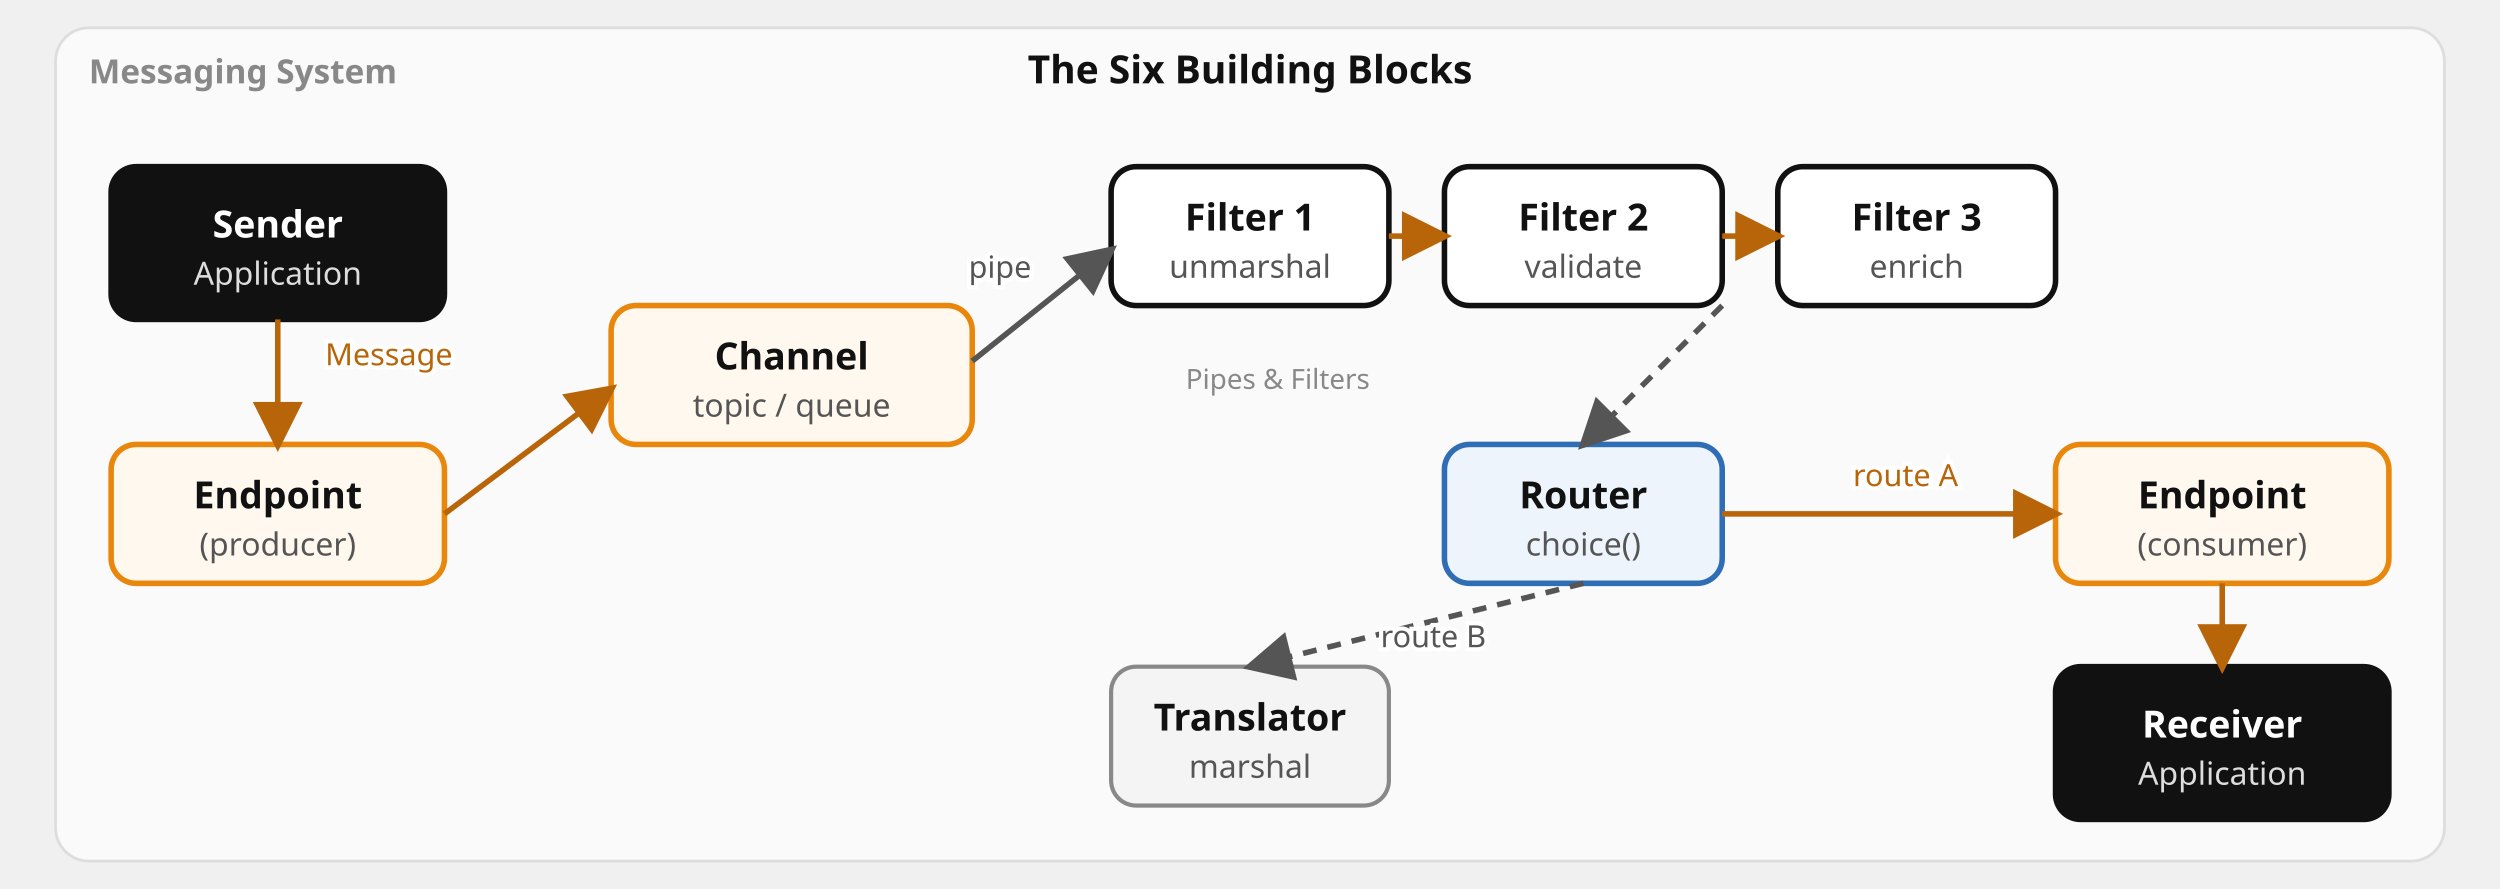
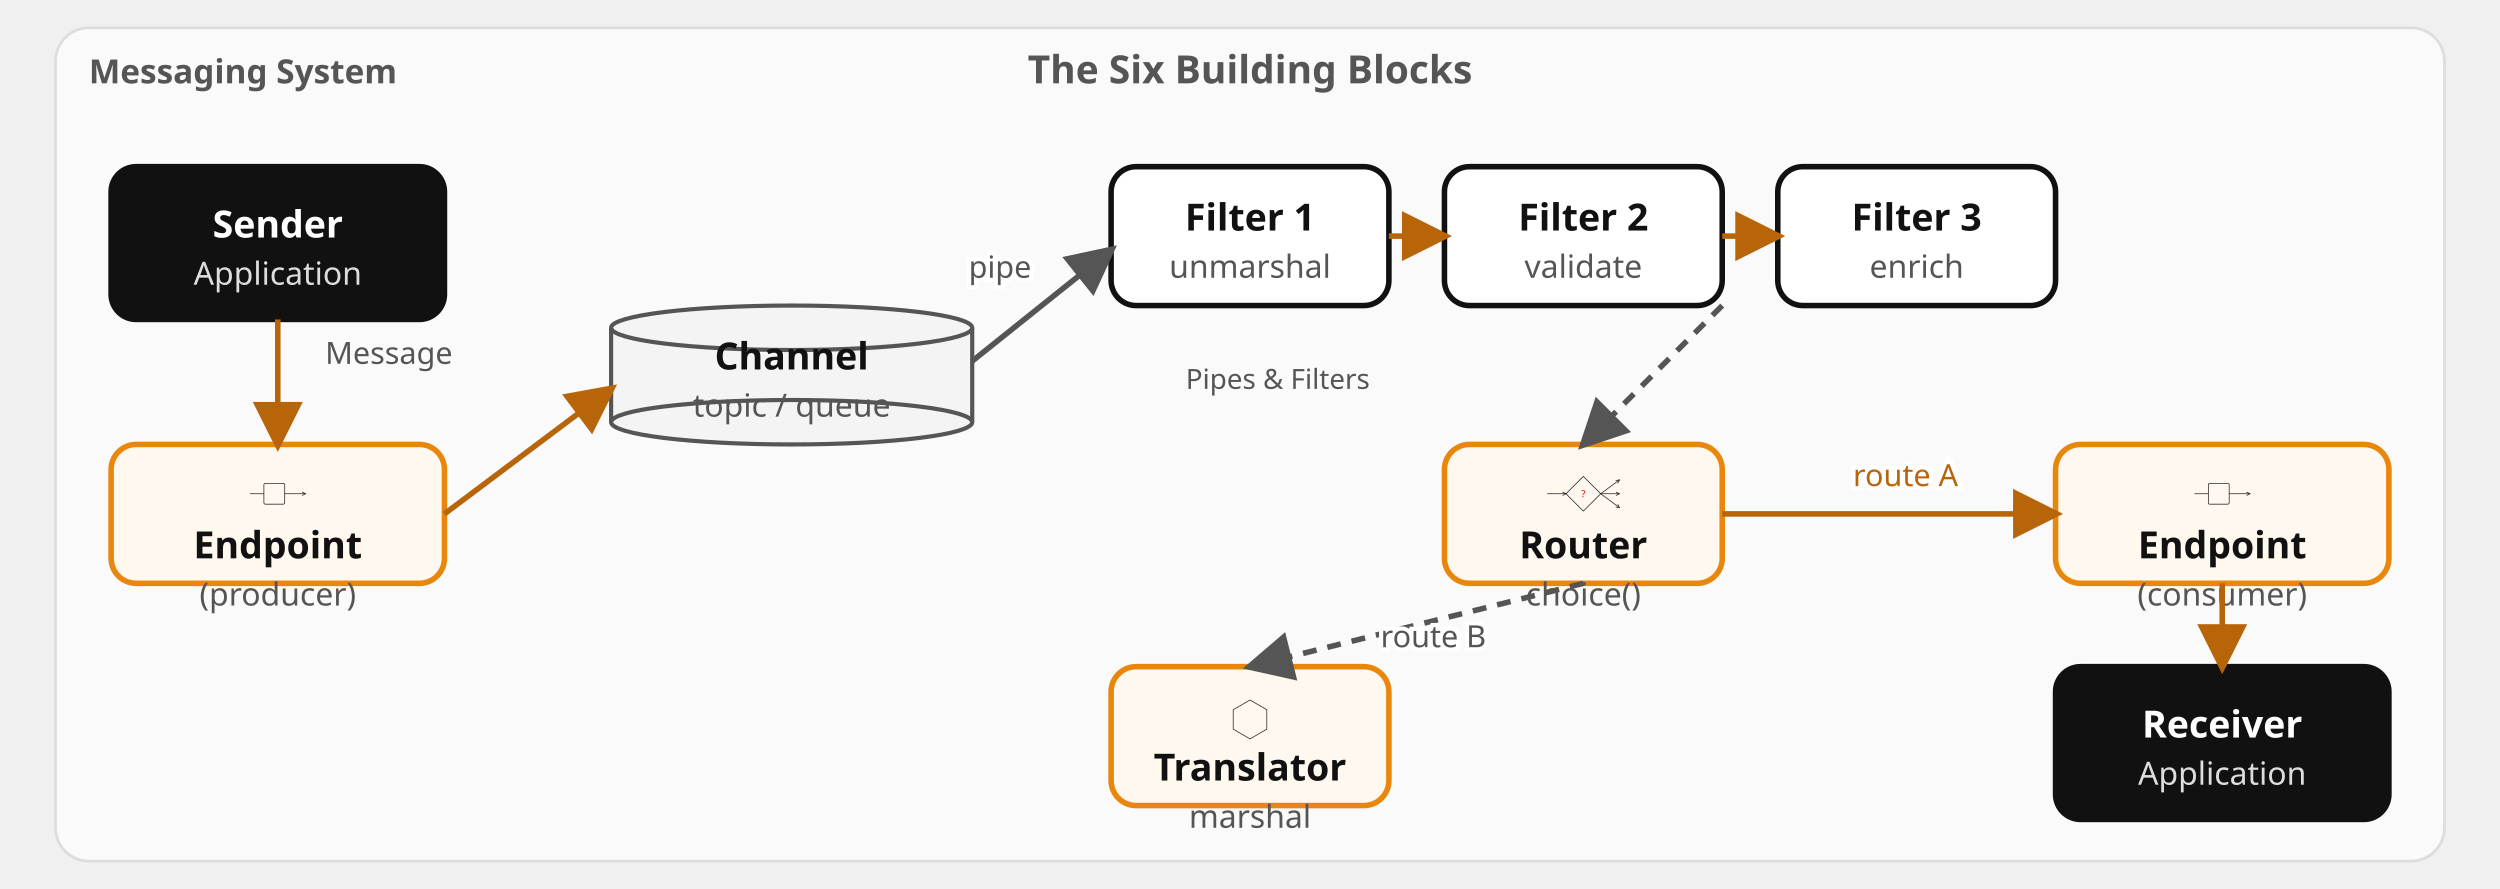
<svg xmlns="http://www.w3.org/2000/svg" viewBox="0 0 900 320" font-family="'Red Hat Text', system-ui, sans-serif" role="img">
  <defs>
    <marker id="a" viewBox="0 0 10 10" refX="8.5" refY="5" markerWidth="9" markerHeight="9" orient="auto-start-reverse">
      <path d="M0,0 L10,5 L0,10 z" fill="#555" />
    </marker>
    <marker id="am" viewBox="0 0 10 10" refX="8.5" refY="5" markerWidth="9" markerHeight="9" orient="auto-start-reverse">
      <path d="M0,0 L10,5 L0,10 z" fill="#b8650a" />
    </marker>
  </defs>
  <rect x="20" y="10" width="860" height="300" rx="12" fill="#fafafa" stroke="#ddd" />
-   <text x="32" y="30" font-size="12" font-weight="700" fill="#888">Messaging System</text>
+   <text x="32" y="30" font-size="12" font-weight="700" fill="#555555">Messaging System</text>
  <rect x="40" y="60" width="120" height="55" rx="9" fill="#111111" stroke="#111111" stroke-width="2" />
  <text x="100.0" y="85.5" font-size="13.5" font-weight="700" fill="#ffffff" text-anchor="middle">Sender</text>
  <text x="100.0" y="102.5" font-size="11.5" fill="#dddddd" text-anchor="middle">Application</text>
  <rect x="40" y="160" width="120" height="50" rx="9" fill="#fff8ef" stroke="#e8870c" stroke-width="2" />
-   <text x="100.0" y="183.0" font-size="13.5" font-weight="700" fill="#111111" text-anchor="middle">Endpoint</text>
-   <text x="100.0" y="200.0" font-size="11.5" fill="#555555" text-anchor="middle">(producer)</text>
-   <rect x="220" y="110" width="130" height="50" rx="9" fill="#fff8ef" stroke="#e8870c" stroke-width="2" />
+   <g transform="translate(85.0,164) scale(0.25)">
+     <rect x="40" y="40" width="30" height="30" fill="#FFF8F0" stroke="#151515" rx="2" />
+     <line x1="70" y1="55" x2="100" y2="55" stroke="#151515" />
+     <polyline points="95.0,57.5 100,55 95.0,52.5" stroke="#151515" fill="none" />
+     <line x1="20" y1="55" x2="40" y2="55" stroke="#151515" />
+   </g>
+   <text x="100.0" y="201.0" font-size="13.5" font-weight="700" fill="#111111" text-anchor="middle">Endpoint</text>
+   <text x="100.0" y="218.0" font-size="11.5" fill="#555555" text-anchor="middle">(producer)</text>
+   <rect x="220" y="118" width="130" height="34" fill="#f4f4f4" stroke="none" />
+   <ellipse cx="285.0" cy="118" rx="65.0" ry="8" fill="#f4f4f4" stroke="#555555" stroke-width="1.5" />
+   <ellipse cx="285.0" cy="152" rx="65.0" ry="8" fill="#f4f4f4" stroke="#555555" stroke-width="1.5" />
+   <line x1="220" y1="118" x2="220" y2="152" stroke="#555555" stroke-width="1.5" />
+   <line x1="350" y1="118" x2="350" y2="152" stroke="#555555" stroke-width="1.5" />
  <text x="285.0" y="133.0" font-size="13.5" font-weight="700" fill="#111111" text-anchor="middle">Channel</text>
  <text x="285.0" y="150.0" font-size="11.5" fill="#555555" text-anchor="middle">topic / queue</text>
  <rect x="400" y="60" width="100" height="50" rx="9" fill="#ffffff" stroke="#111111" stroke-width="2" />
  <text x="450.0" y="83.0" font-size="13.5" font-weight="700" fill="#111111" text-anchor="middle">Filter 1</text>
  <text x="450.0" y="100.0" font-size="11.5" fill="#555555" text-anchor="middle">unmarshal</text>
  <rect x="520" y="60" width="100" height="50" rx="9" fill="#ffffff" stroke="#111111" stroke-width="2" />
  <text x="570.0" y="83.0" font-size="13.5" font-weight="700" fill="#111111" text-anchor="middle">Filter 2</text>
  <text x="570.0" y="100.0" font-size="11.5" fill="#555555" text-anchor="middle">validate</text>
  <rect x="640" y="60" width="100" height="50" rx="9" fill="#ffffff" stroke="#111111" stroke-width="2" />
  <text x="690.0" y="83.0" font-size="13.5" font-weight="700" fill="#111111" text-anchor="middle">Filter 3</text>
  <text x="690.0" y="100.0" font-size="11.5" fill="#555555" text-anchor="middle">enrich</text>
-   <rect x="520" y="160" width="100" height="50" rx="9" fill="#eef4fb" stroke="#2f6db5" stroke-width="2" />
-   <text x="570.0" y="183.0" font-size="13.5" font-weight="700" fill="#111111" text-anchor="middle">Router</text>
-   <text x="570.0" y="200.0" font-size="11.5" fill="#555555" text-anchor="middle">choice()</text>
-   <rect x="400" y="240" width="100" height="50" rx="9" fill="#f4f4f4" stroke="#888888" stroke-width="1.5" />
-   <text x="450.0" y="263.0" font-size="13.5" font-weight="700" fill="#111111" text-anchor="middle">Translator</text>
-   <text x="450.0" y="280.0" font-size="11.5" fill="#555555" text-anchor="middle">marshal</text>
+   <rect x="520" y="160" width="100" height="50" rx="9" fill="#fff8ef" stroke="#e8870c" stroke-width="2" />
+   <g transform="translate(555.0,164) scale(0.25)">
+     <polygon points="60,30 85,55 60,80 35,55" fill="#FFF8F0" stroke="#151515" />
+     <line x1="8" y1="55" x2="35" y2="55" stroke="#151515" />
+     <polyline points="30.0,57.5 35,55 30.0,52.5" stroke="#151515" fill="none" />
+     <line x1="85" y1="55" x2="112" y2="35" stroke="#151515" />
+     <polyline points="109.5,40.0 112,35 106.5,36.0" stroke="#151515" fill="none" />
+     <line x1="85" y1="55" x2="112" y2="55" stroke="#151515" />
+     <polyline points="107.0,57.5 112,55 107.0,52.5" stroke="#151515" fill="none" />
+     <line x1="85" y1="55" x2="112" y2="75" stroke="#151515" />
+     <polyline points="106.5,74.0 112,75 109.5,70.0" stroke="#151515" fill="none" />
+     <text x="60" y="60" text-anchor="middle" font-size="14" font-family="sans-serif" fill="#EE0000" stroke="none">?</text>
+   </g>
+   <text x="570.0" y="201.0" font-size="13.5" font-weight="700" fill="#111111" text-anchor="middle">Router</text>
+   <text x="570.0" y="218.0" font-size="11.5" fill="#555555" text-anchor="middle">choice()</text>
+   <rect x="400" y="240" width="100" height="50" rx="9" fill="#fff8ef" stroke="#e8870c" stroke-width="2" />
+   <g transform="translate(435.0,244) scale(0.25)">
+     <polygon points="84.2,46.0 84.2,74.0 60.0,88.0 35.8,74.0 35.8,46.0 60.0,32.0" fill="#FFF8F0" stroke="#151515" />
+   </g>
+   <text x="450.0" y="281.0" font-size="13.5" font-weight="700" fill="#111111" text-anchor="middle">Translator</text>
+   <text x="450.0" y="298.0" font-size="11.5" fill="#555555" text-anchor="middle">marshal</text>
  <rect x="740" y="160" width="120" height="50" rx="9" fill="#fff8ef" stroke="#e8870c" stroke-width="2" />
-   <text x="800.0" y="183.0" font-size="13.5" font-weight="700" fill="#111111" text-anchor="middle">Endpoint</text>
-   <text x="800.0" y="200.0" font-size="11.5" fill="#555555" text-anchor="middle">(consumer)</text>
+   <g transform="translate(785.0,164) scale(0.25)">
+     <rect x="40" y="40" width="30" height="30" fill="#FFF8F0" stroke="#151515" rx="2" />
+     <line x1="70" y1="55" x2="100" y2="55" stroke="#151515" />
+     <polyline points="95.0,57.5 100,55 95.0,52.5" stroke="#151515" fill="none" />
+     <line x1="20" y1="55" x2="40" y2="55" stroke="#151515" />
+   </g>
+   <text x="800.0" y="201.0" font-size="13.5" font-weight="700" fill="#111111" text-anchor="middle">Endpoint</text>
+   <text x="800.0" y="218.0" font-size="11.5" fill="#555555" text-anchor="middle">(consumer)</text>
  <rect x="740" y="240" width="120" height="55" rx="9" fill="#111111" stroke="#111111" stroke-width="2" />
  <text x="800.0" y="265.5" font-size="13.5" font-weight="700" fill="#ffffff" text-anchor="middle">Receiver</text>
  <text x="800.0" y="282.5" font-size="11.5" fill="#dddddd" text-anchor="middle">Application</text>
  <path d="M100,115 L100,160" fill="none" stroke="#b8650a" stroke-width="2" marker-end="url(#am)" />
-   <text x="140.0" y="131.5" font-size="11" fill="#ffffff" stroke="#ffffff" stroke-width="3" paint-order="stroke" text-anchor="middle">Message</text>
-   <text x="140.0" y="131.5" font-size="11" fill="#b8650a" text-anchor="middle">Message</text>
  <path d="M160,185 L220,140" fill="none" stroke="#b8650a" stroke-width="2" marker-end="url(#am)" />
  <path d="M350,130 L400,90" fill="none" stroke="#555" stroke-width="2" marker-end="url(#a)" />
  <text x="360.0" y="100.0" font-size="11" fill="#ffffff" stroke="#ffffff" stroke-width="3" paint-order="stroke" text-anchor="middle">pipe</text>
  <text x="360.0" y="100.0" font-size="11" fill="#555" text-anchor="middle">pipe</text>
  <path d="M500,85 L520,85" fill="none" stroke="#b8650a" stroke-width="2" marker-end="url(#am)" />
  <path d="M620,85 L640,85" fill="none" stroke="#b8650a" stroke-width="2" marker-end="url(#am)" />
  <path d="M620,110 L570,160" fill="none" stroke="#555" stroke-width="2" stroke-dasharray="5 4" marker-end="url(#a)" />
  <path d="M620,185 L740,185" fill="none" stroke="#b8650a" stroke-width="2" marker-end="url(#am)" />
  <text x="686.0" y="175.0" font-size="11" fill="#ffffff" stroke="#ffffff" stroke-width="3" paint-order="stroke" text-anchor="middle">route A</text>
  <text x="686.0" y="175.0" font-size="11" fill="#b8650a" text-anchor="middle">route A</text>
  <path d="M570,210 L450,240" fill="none" stroke="#555" stroke-width="2" stroke-dasharray="5 4" marker-end="url(#a)" />
  <text x="516.0" y="233.0" font-size="11" fill="#ffffff" stroke="#ffffff" stroke-width="3" paint-order="stroke" text-anchor="middle">route B</text>
  <text x="516.0" y="233.0" font-size="11" fill="#555" text-anchor="middle">route B</text>
  <path d="M800,210 L800,240" fill="none" stroke="#b8650a" stroke-width="2" marker-end="url(#am)" />
-   <text x="450" y="30" font-size="14" fill="#111" text-anchor="middle" font-weight="700">The Six Building Blocks</text>
-   <text x="460" y="140" font-size="10" fill="#888" text-anchor="middle">Pipes &amp; Filters</text>
+   <text x="140" y="131" font-size="11" fill="#555555" text-anchor="middle">Message</text>
+   <text x="450" y="30" font-size="14" fill="#555555" text-anchor="middle" font-weight="700">The Six Building Blocks</text>
+   <text x="460" y="140" font-size="10" fill="#555555" text-anchor="middle">Pipes &amp; Filters</text>
</svg>
